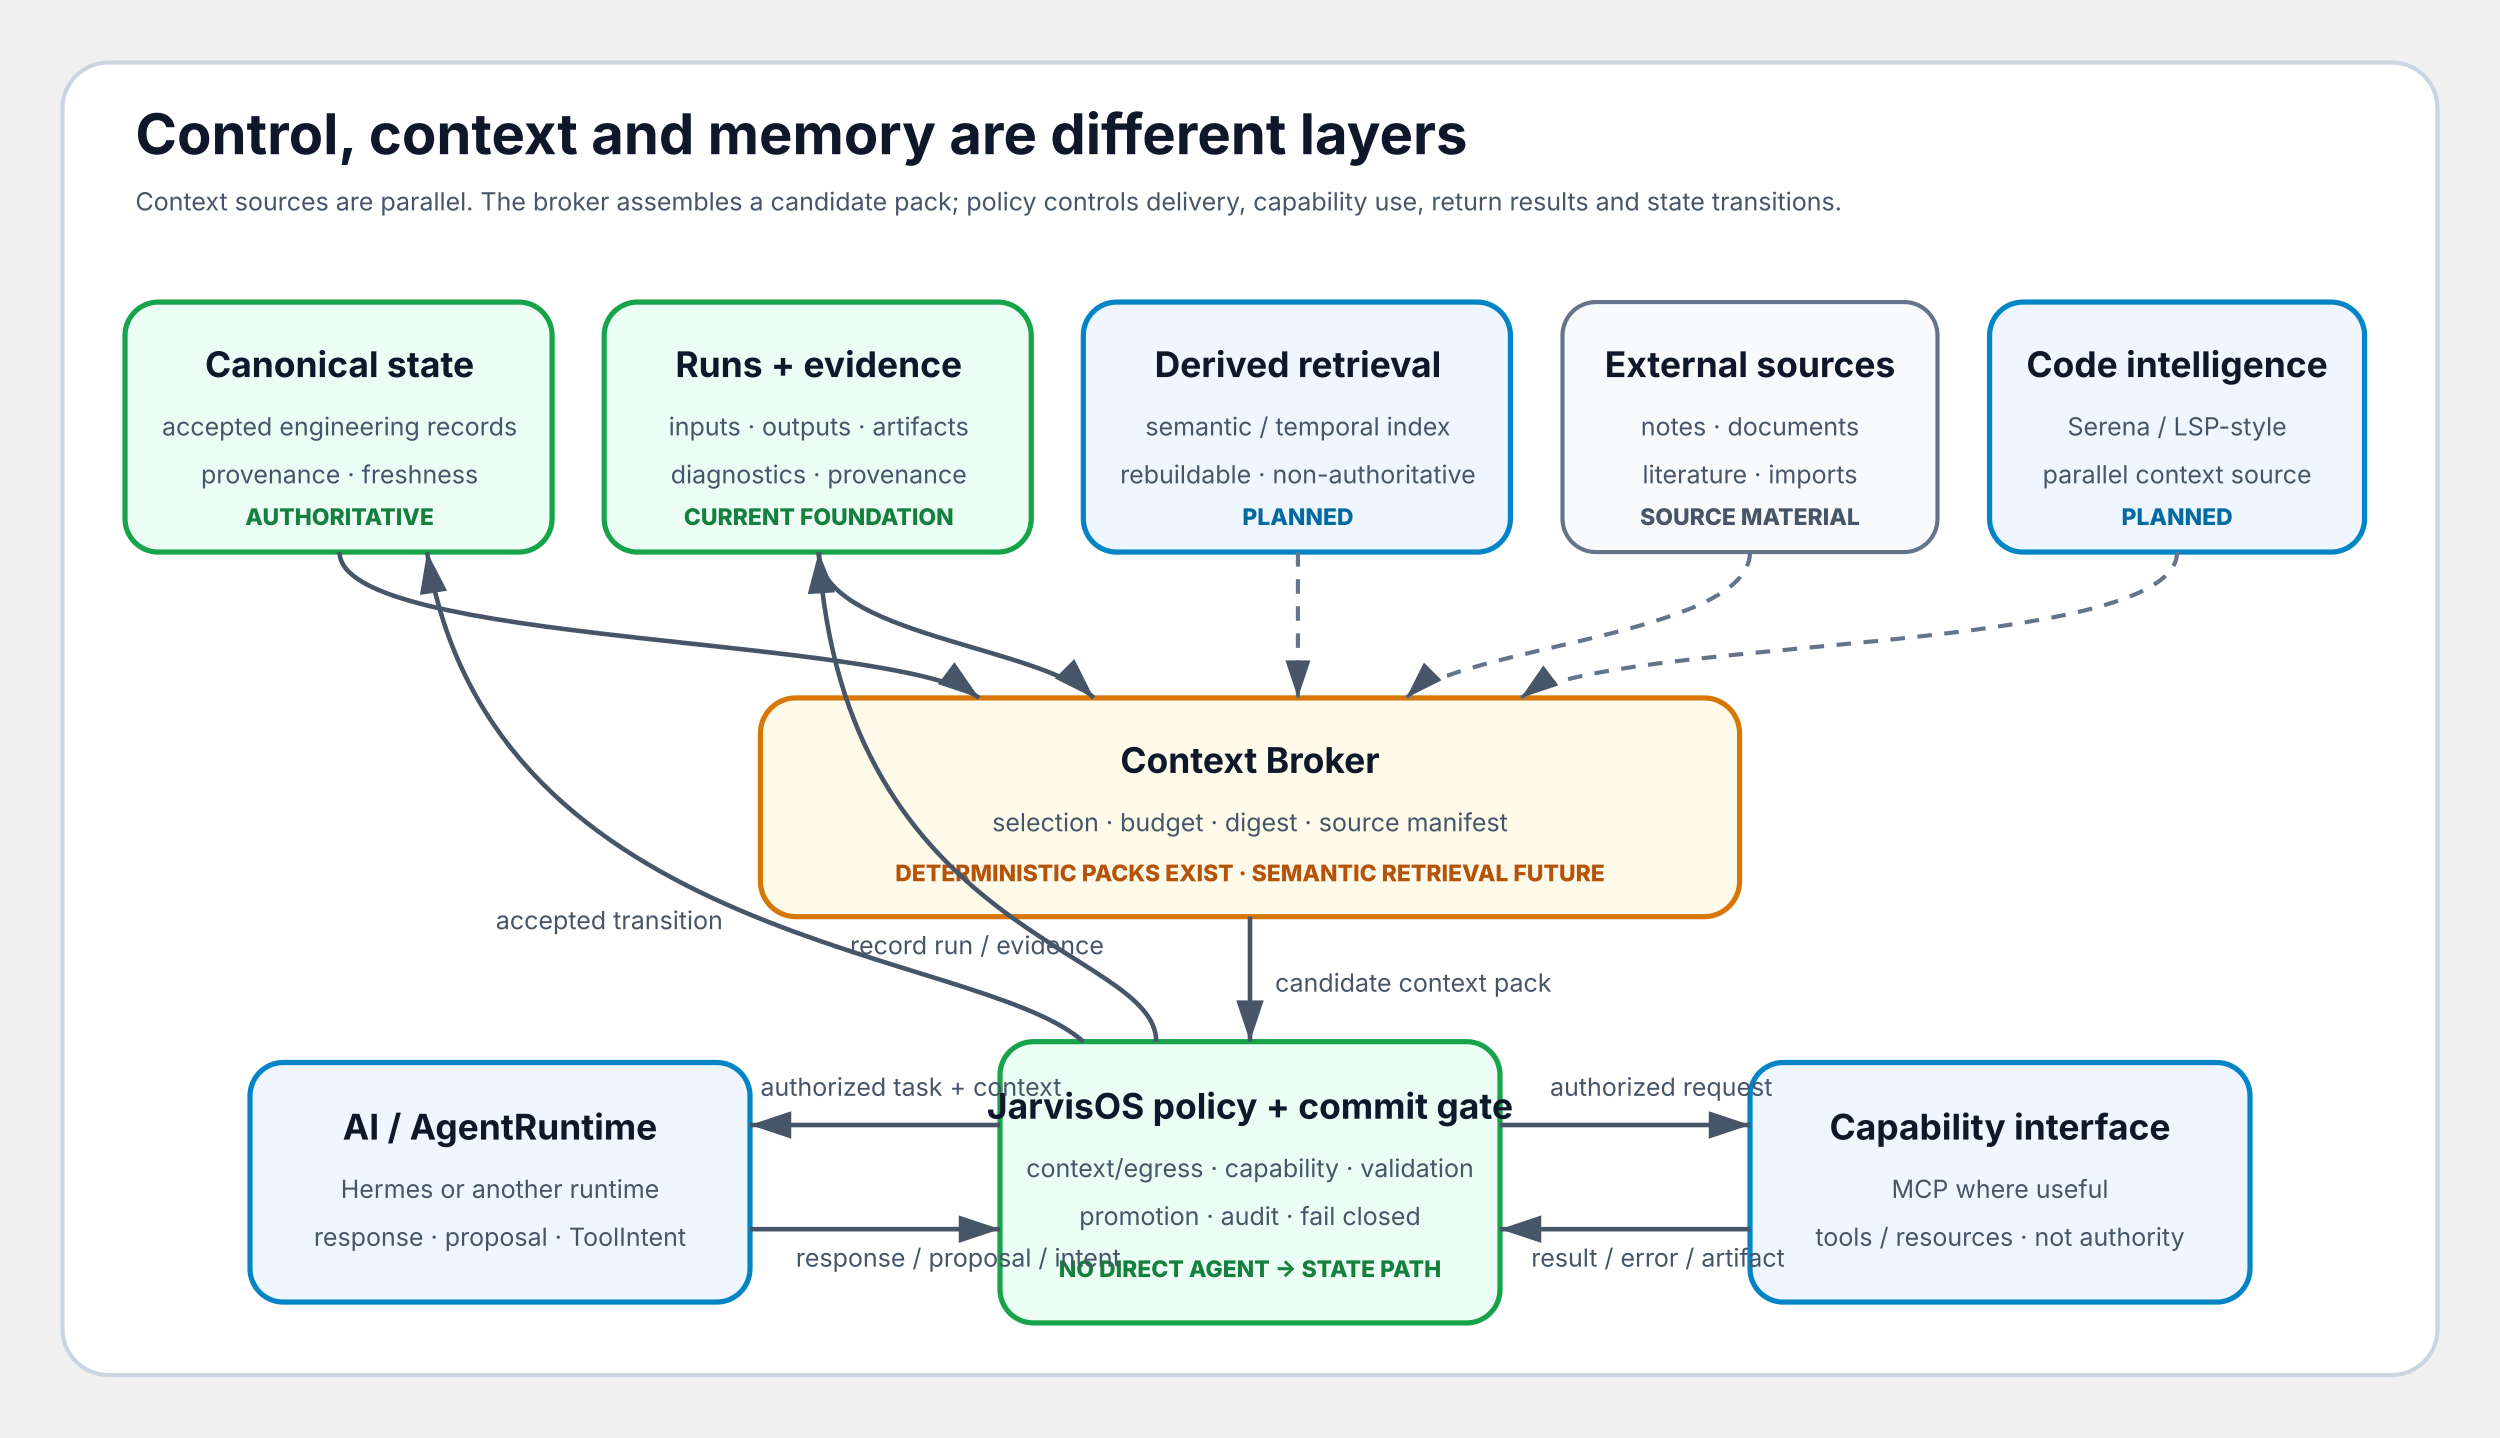
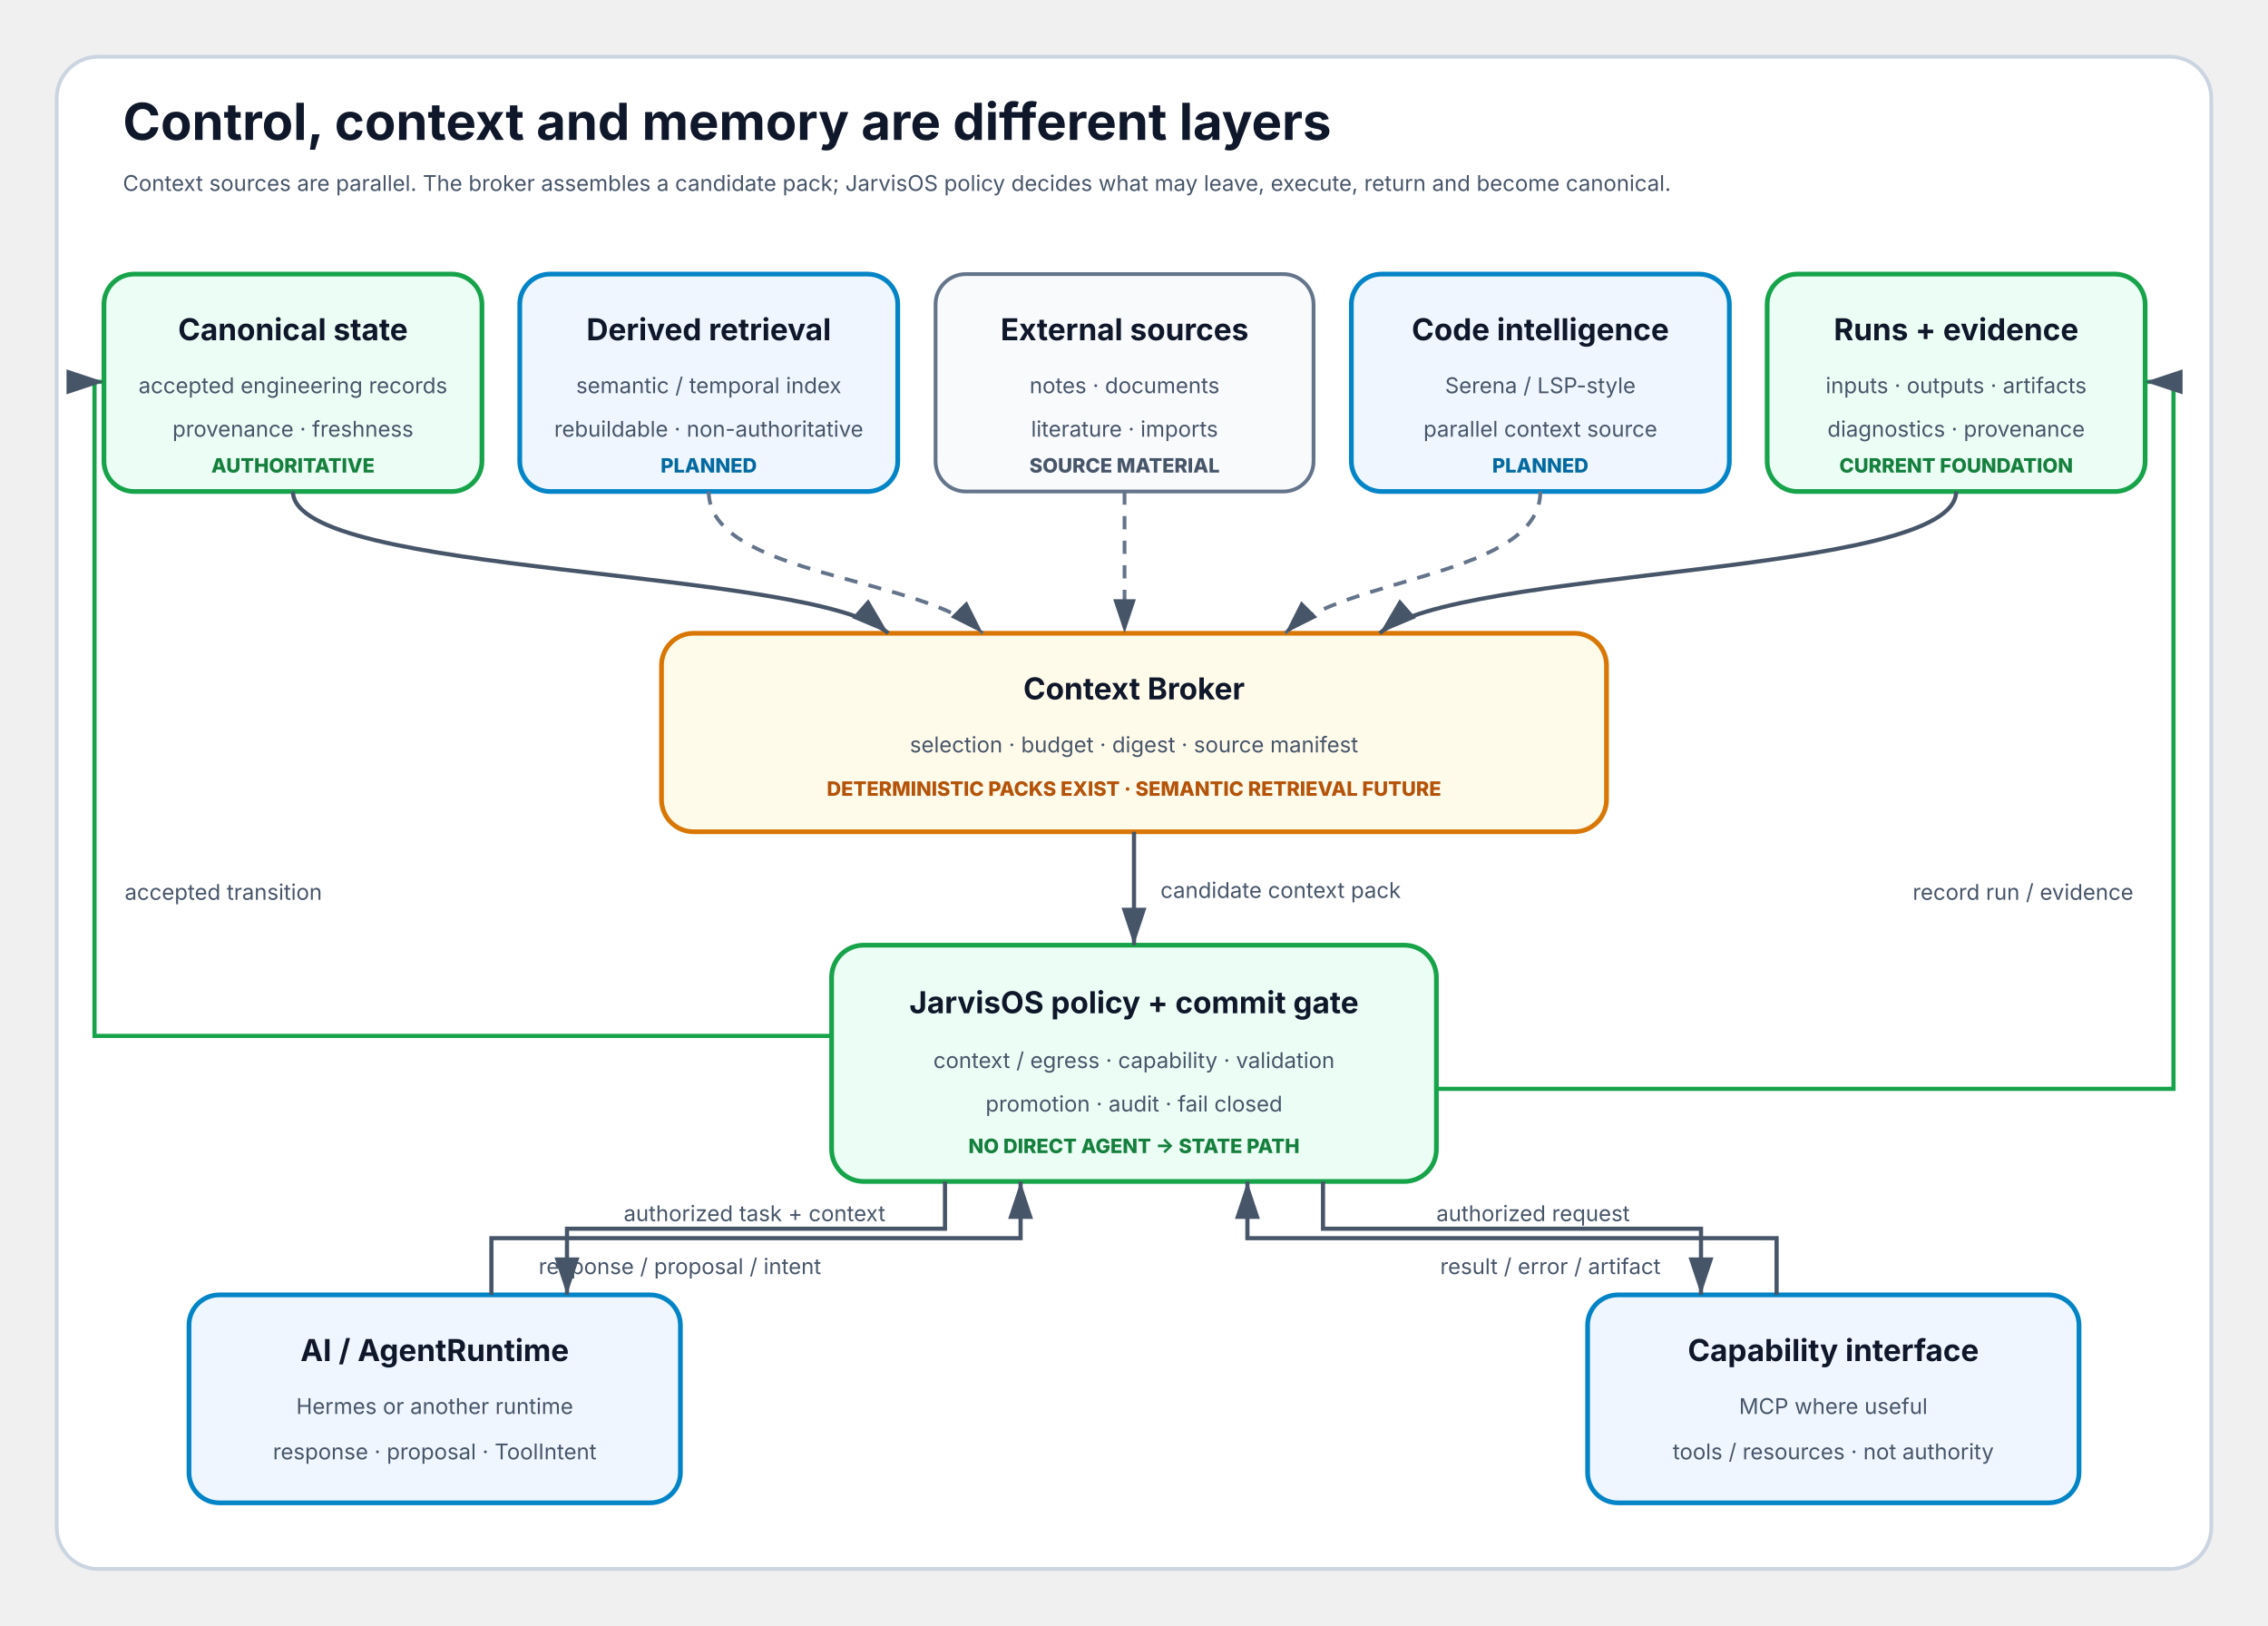
- <svg xmlns="http://www.w3.org/2000/svg" width="1200" height="690" viewBox="0 0 1200 690" role="img" aria-labelledby="title desc">
+ <svg xmlns="http://www.w3.org/2000/svg" width="1200" height="860" viewBox="0 0 1200 860" role="img" aria-labelledby="title desc">
  <defs>
    <marker id="arrow" markerWidth="10" markerHeight="10" refX="9" refY="3" orient="auto">
      <path d="M0,0 L0,6 L9,3 z" fill="#475569" />
    </marker>
-     <style>.frame{fill:#fff;stroke:#cbd5e1;stroke-width:2}.implemented{fill:#ecfdf5;stroke:#16a34a;stroke-width:2.5}.partial{fill:#fffbeb;stroke:#d97706;stroke-width:2.5}.planned{fill:#eff6ff;stroke:#0284c7;stroke-width:2.5}.optional{fill:#f8fafc;stroke:#64748b;stroke-width:2}.title{font-family:system-ui,-apple-system,"Segoe UI",sans-serif;fill:#0f172a;font-size:27px;font-weight:750}.boxTitle{font-family:system-ui,-apple-system,"Segoe UI",sans-serif;fill:#0f172a;font-size:17px;font-weight:700}.sub{font-family:system-ui,-apple-system,"Segoe UI",sans-serif;fill:#475569;font-size:12px}.tag{font-family:system-ui,-apple-system,"Segoe UI",sans-serif;font-size:11px;font-weight:800}.line{stroke:#475569;stroke-width:2.2;fill:none;marker-end:url(#arrow)}.dash{stroke:#64748b;stroke-width:2;fill:none;stroke-dasharray:7 6;marker-end:url(#arrow)}</style>
+     <style>.frame{fill:#fff;stroke:#cbd5e1;stroke-width:2}.implemented{fill:#ecfdf5;stroke:#16a34a;stroke-width:2.5}.partial{fill:#fffbeb;stroke:#d97706;stroke-width:2.5}.planned{fill:#eff6ff;stroke:#0284c7;stroke-width:2.5}.optional{fill:#f8fafc;stroke:#64748b;stroke-width:2}.title{font-family:system-ui,-apple-system,"Segoe UI",sans-serif;fill:#0f172a;font-size:27px;font-weight:750}.boxTitle{font-family:system-ui,-apple-system,"Segoe UI",sans-serif;fill:#0f172a;font-size:16px;font-weight:700}.sub{font-family:system-ui,-apple-system,"Segoe UI",sans-serif;fill:#475569;font-size:11.5px}.tag{font-family:system-ui,-apple-system,"Segoe UI",sans-serif;font-size:10.5px;font-weight:800}.line{stroke:#475569;stroke-width:2.2;fill:none;marker-end:url(#arrow)}.dash{stroke:#64748b;stroke-width:2;fill:none;stroke-dasharray:7 6;marker-end:url(#arrow)}.rail{stroke:#16a34a;stroke-width:2.2;fill:none;marker-end:url(#arrow)}</style>
  </defs>
-   <rect x="30" y="30" width="1140" height="630" rx="22" class="frame" />
+   <rect id="frame" x="30" y="30" width="1140" height="800" rx="22" class="frame" />
  <text x="65" y="74" class="title">Control, context and memory are different layers</text>
-   <text x="65" y="101" class="sub">Context sources are parallel. The broker assembles a candidate pack; policy controls delivery, capability use, return results and state transitions.</text>
-   <rect x="60" y="145" width="205" height="120" rx="16" class="implemented" />
-   <text x="163" y="181" text-anchor="middle" class="boxTitle">Canonical state</text>
-   <text x="163" y="209" text-anchor="middle" class="sub">accepted engineering records</text>
-   <text x="163" y="232" text-anchor="middle" class="sub">provenance · freshness</text>
-   <text x="163" y="252" text-anchor="middle" class="tag" fill="#15803d">AUTHORITATIVE</text>
-   <rect x="290" y="145" width="205" height="120" rx="16" class="implemented" />
-   <text x="393" y="181" text-anchor="middle" class="boxTitle">Runs + evidence</text>
-   <text x="393" y="209" text-anchor="middle" class="sub">inputs · outputs · artifacts</text>
-   <text x="393" y="232" text-anchor="middle" class="sub">diagnostics · provenance</text>
-   <text x="393" y="252" text-anchor="middle" class="tag" fill="#15803d">CURRENT FOUNDATION</text>
-   <rect x="520" y="145" width="205" height="120" rx="16" class="planned" />
-   <text x="623" y="181" text-anchor="middle" class="boxTitle">Derived retrieval</text>
-   <text x="623" y="209" text-anchor="middle" class="sub">semantic / temporal index</text>
-   <text x="623" y="232" text-anchor="middle" class="sub">rebuildable · non-authoritative</text>
-   <text x="623" y="252" text-anchor="middle" class="tag" fill="#0369a1">PLANNED</text>
-   <rect x="750" y="145" width="180" height="120" rx="16" class="optional" />
-   <text x="840" y="181" text-anchor="middle" class="boxTitle">External sources</text>
-   <text x="840" y="209" text-anchor="middle" class="sub">notes · documents</text>
-   <text x="840" y="232" text-anchor="middle" class="sub">literature · imports</text>
-   <text x="840" y="252" text-anchor="middle" class="tag" fill="#475569">SOURCE MATERIAL</text>
-   <rect x="955" y="145" width="180" height="120" rx="16" class="planned" />
-   <text x="1045" y="181" text-anchor="middle" class="boxTitle">Code intelligence</text>
-   <text x="1045" y="209" text-anchor="middle" class="sub">Serena / LSP-style</text>
-   <text x="1045" y="232" text-anchor="middle" class="sub">parallel context source</text>
-   <text x="1045" y="252" text-anchor="middle" class="tag" fill="#0369a1">PLANNED</text>
-   <rect x="365" y="335" width="470" height="105" rx="17" class="partial" />
-   <text x="600" y="371" text-anchor="middle" class="boxTitle">Context Broker</text>
-   <text x="600" y="399" text-anchor="middle" class="sub">selection · budget · digest · source manifest</text>
-   <text x="600" y="423" text-anchor="middle" class="tag" fill="#b45309">DETERMINISTIC PACKS EXIST · SEMANTIC RETRIEVAL FUTURE</text>
-   <path d="M163 265 C163 310 430 305 470 335" class="line" />
-   <path d="M393 265 C393 305 500 310 525 335" class="line" />
-   <path d="M623 265 V335" class="dash" />
-   <path d="M840 265 C840 305 700 310 675 335" class="dash" />
-   <path d="M1045 265 C1045 315 770 305 730 335" class="dash" />
-   <rect x="120" y="510" width="240" height="115" rx="16" class="planned" />
-   <text x="240" y="547" text-anchor="middle" class="boxTitle">AI / AgentRuntime</text>
-   <text x="240" y="575" text-anchor="middle" class="sub">Hermes or another runtime</text>
-   <text x="240" y="598" text-anchor="middle" class="sub">response · proposal · ToolIntent</text>
-   <rect x="480" y="500" width="240" height="135" rx="16" class="implemented" />
-   <text x="600" y="537" text-anchor="middle" class="boxTitle">JarvisOS policy + commit gate</text>
-   <text x="600" y="565" text-anchor="middle" class="sub">context/egress · capability · validation</text>
-   <text x="600" y="588" text-anchor="middle" class="sub">promotion · audit · fail closed</text>
-   <text x="600" y="613" text-anchor="middle" class="tag" fill="#15803d">NO DIRECT AGENT → STATE PATH</text>
-   <rect x="840" y="510" width="240" height="115" rx="16" class="planned" />
-   <text x="960" y="547" text-anchor="middle" class="boxTitle">Capability interface</text>
-   <text x="960" y="575" text-anchor="middle" class="sub">MCP where useful</text>
-   <text x="960" y="598" text-anchor="middle" class="sub">tools / resources · not authority</text>
+   <text x="65" y="101" class="sub">Context sources are parallel. The broker assembles a candidate pack; JarvisOS policy decides what may leave, execute, return and become canonical.</text>
+   <g id="card-canonical">
+     <rect id="rect-canonical" x="55" y="145" width="200" height="115" rx="16" class="implemented" />
+     <text x="155" y="180" text-anchor="middle" class="boxTitle">Canonical state</text>
+     <text x="155" y="208" text-anchor="middle" class="sub">accepted engineering records</text>
+     <text x="155" y="231" text-anchor="middle" class="sub">provenance · freshness</text>
+     <text x="155" y="250" text-anchor="middle" class="tag" fill="#15803d">AUTHORITATIVE</text>
+   </g>
+   <g id="card-retrieval">
+     <rect id="rect-retrieval" x="275" y="145" width="200" height="115" rx="16" class="planned" />
+     <text x="375" y="180" text-anchor="middle" class="boxTitle">Derived retrieval</text>
+     <text x="375" y="208" text-anchor="middle" class="sub">semantic / temporal index</text>
+     <text x="375" y="231" text-anchor="middle" class="sub">rebuildable · non-authoritative</text>
+     <text x="375" y="250" text-anchor="middle" class="tag" fill="#0369a1">PLANNED</text>
+   </g>
+   <g id="card-external">
+     <rect id="rect-external" x="495" y="145" width="200" height="115" rx="16" class="optional" />
+     <text x="595" y="180" text-anchor="middle" class="boxTitle">External sources</text>
+     <text x="595" y="208" text-anchor="middle" class="sub">notes · documents</text>
+     <text x="595" y="231" text-anchor="middle" class="sub">literature · imports</text>
+     <text x="595" y="250" text-anchor="middle" class="tag" fill="#475569">SOURCE MATERIAL</text>
+   </g>
+   <g id="card-code">
+     <rect id="rect-code" x="715" y="145" width="200" height="115" rx="16" class="planned" />
+     <text x="815" y="180" text-anchor="middle" class="boxTitle">Code intelligence</text>
+     <text x="815" y="208" text-anchor="middle" class="sub">Serena / LSP-style</text>
+     <text x="815" y="231" text-anchor="middle" class="sub">parallel context source</text>
+     <text x="815" y="250" text-anchor="middle" class="tag" fill="#0369a1">PLANNED</text>
+   </g>
+   <g id="card-evidence">
+     <rect id="rect-evidence" x="935" y="145" width="200" height="115" rx="16" class="implemented" />
+     <text x="1035" y="180" text-anchor="middle" class="boxTitle">Runs + evidence</text>
+     <text x="1035" y="208" text-anchor="middle" class="sub">inputs · outputs · artifacts</text>
+     <text x="1035" y="231" text-anchor="middle" class="sub">diagnostics · provenance</text>
+     <text x="1035" y="250" text-anchor="middle" class="tag" fill="#15803d">CURRENT FOUNDATION</text>
+   </g>
+   <g id="card-broker">
+     <rect id="rect-broker" x="350" y="335" width="500" height="105" rx="17" class="partial" />
+     <text x="600" y="370" text-anchor="middle" class="boxTitle">Context Broker</text>
+     <text x="600" y="398" text-anchor="middle" class="sub">selection · budget · digest · source manifest</text>
+     <text x="600" y="421" text-anchor="middle" class="tag" fill="#b45309">DETERMINISTIC PACKS EXIST · SEMANTIC RETRIEVAL FUTURE</text>
+   </g>
+   <path d="M155 260 C155 305 430 300 470 335" class="line" />
+   <path d="M375 260 C375 305 490 305 520 335" class="dash" />
+   <path d="M595 260 V335" class="dash" />
+   <path d="M815 260 C815 305 710 305 680 335" class="dash" />
+   <path d="M1035 260 C1035 305 770 300 730 335" class="line" />
+   <g id="card-policy">
+     <rect id="rect-policy" x="440" y="500" width="320" height="125" rx="17" class="implemented" />
+     <text x="600" y="536" text-anchor="middle" class="boxTitle">JarvisOS policy + commit gate</text>
+     <text x="600" y="565" text-anchor="middle" class="sub">context / egress · capability · validation</text>
+     <text x="600" y="588" text-anchor="middle" class="sub">promotion · audit · fail closed</text>
+     <text x="600" y="610" text-anchor="middle" class="tag" fill="#15803d">NO DIRECT AGENT → STATE PATH</text>
+   </g>
  <path d="M600 440 V500" class="line" />
-   <text x="612" y="476" class="sub">candidate context pack</text>
-   <path d="M480 540 H360" class="line" />
-   <text x="365" y="526" class="sub">authorized task + context</text>
-   <path d="M360 590 H480" class="line" />
-   <text x="382" y="608" class="sub">response / proposal / intent</text>
-   <path d="M720 540 H840" class="line" />
-   <text x="744" y="526" class="sub">authorized request</text>
-   <path d="M840 590 H720" class="line" />
-   <text x="735" y="608" class="sub">result / error / artifact</text>
-   <path d="M555 500 C555 455 405 450 393 265" class="line" />
-   <text x="408" y="458" class="sub">record run / evidence</text>
-   <path d="M520 500 C470 455 235 455 205 265" class="line" />
-   <text x="238" y="446" class="sub">accepted transition</text>
+   <text x="614" y="475" class="sub">candidate context pack</text>
+   <g id="card-ai">
+     <rect id="rect-ai" x="100" y="685" width="260" height="110" rx="16" class="planned" />
+     <text x="230" y="720" text-anchor="middle" class="boxTitle">AI / AgentRuntime</text>
+     <text x="230" y="748" text-anchor="middle" class="sub">Hermes or another runtime</text>
+     <text x="230" y="772" text-anchor="middle" class="sub">response · proposal · ToolIntent</text>
+   </g>
+   <g id="card-capability">
+     <rect id="rect-capability" x="840" y="685" width="260" height="110" rx="16" class="planned" />
+     <text x="970" y="720" text-anchor="middle" class="boxTitle">Capability interface</text>
+     <text x="970" y="748" text-anchor="middle" class="sub">MCP where useful</text>
+     <text x="970" y="772" text-anchor="middle" class="sub">tools / resources · not authority</text>
+   </g>
+   <path d="M500 625 V650 H300 V685" class="line" />
+   <text x="330" y="646" class="sub">authorized task + context</text>
+   <path d="M260 685 V655 H540 V625" class="line" />
+   <text x="285" y="674" class="sub">response / proposal / intent</text>
+   <path d="M700 625 V650 H900 V685" class="line" />
+   <text x="760" y="646" class="sub">authorized request</text>
+   <path d="M940 685 V655 H660 V625" class="line" />
+   <text x="762" y="674" class="sub">result / error / artifact</text>
+   <path d="M440 548 H50 V202 H55" class="rail" />
+   <text x="66" y="476" class="sub" fill="#15803d">accepted transition</text>
+   <path d="M760 576 H1150 V202 H1135" class="rail" />
+   <text x="1012" y="476" class="sub" fill="#15803d">record run / evidence</text>
</svg>
